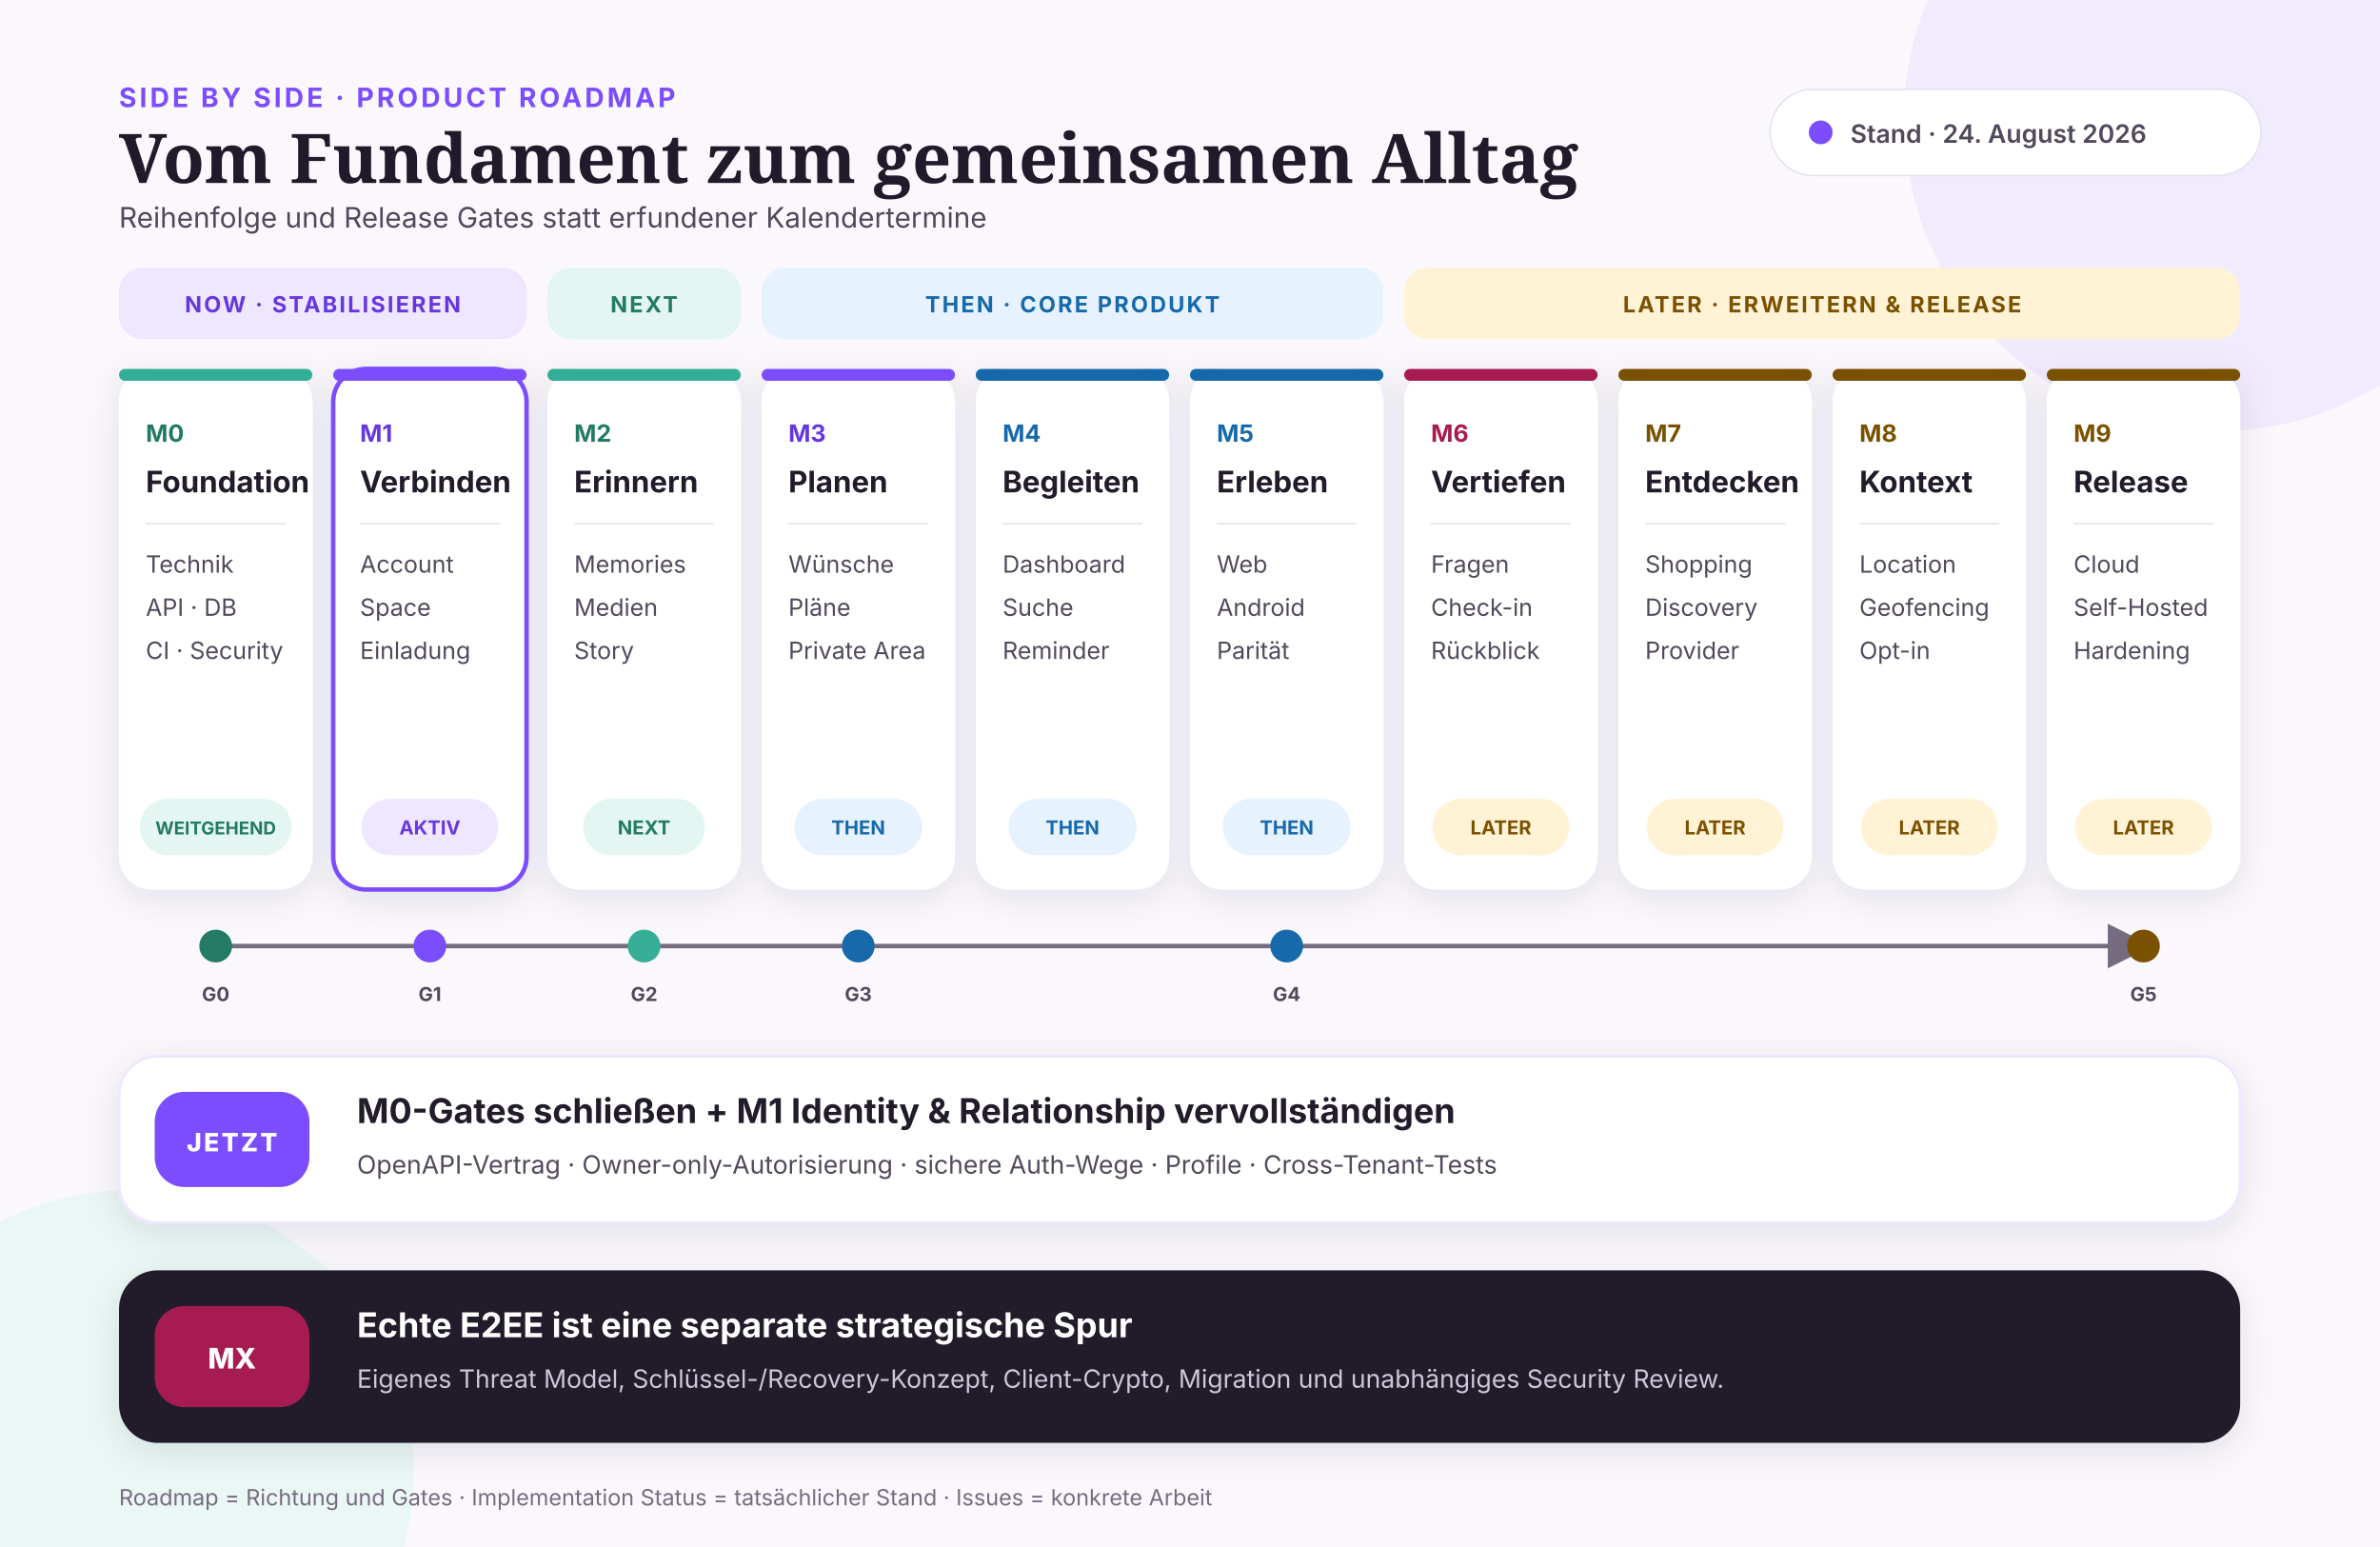
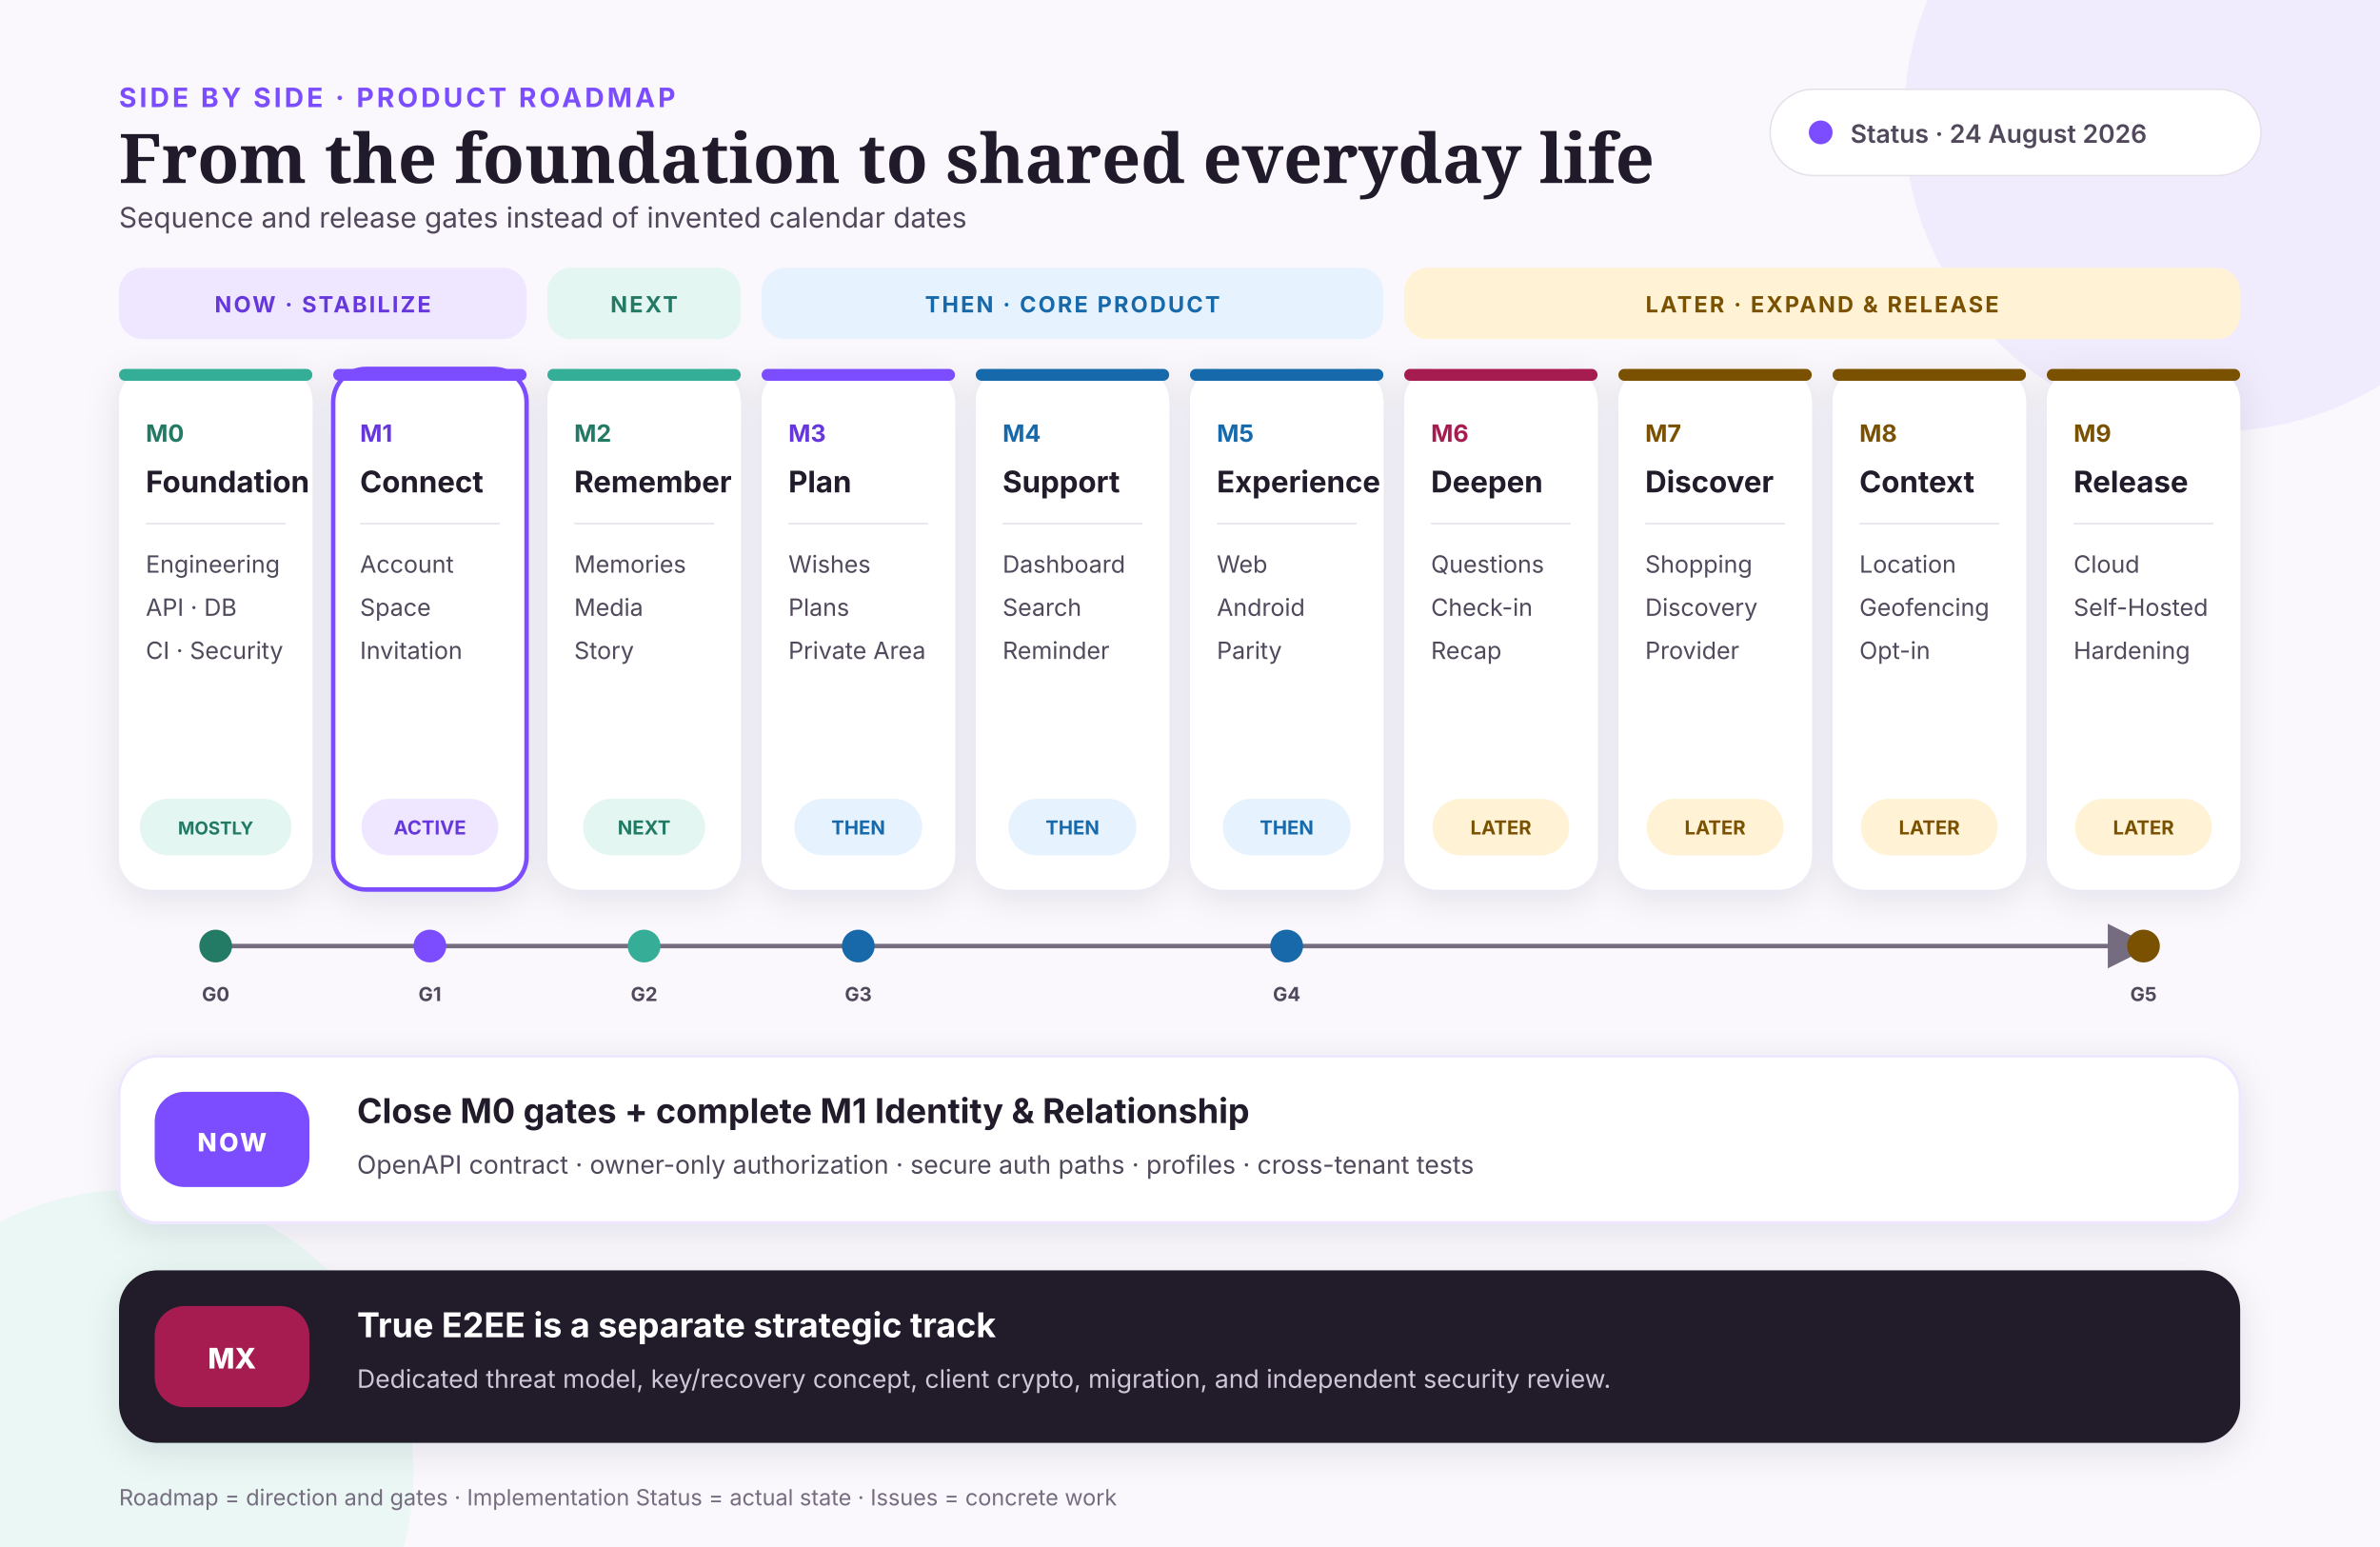
<svg xmlns="http://www.w3.org/2000/svg" width="1600" height="1040" viewBox="0 0 1600 1040" role="img" aria-labelledby="title desc">
  <defs>
    <filter id="shadow" x="-20%" y="-20%" width="140%" height="160%">
      <feDropShadow dx="0" dy="6" stdDeviation="12" flood-color="#211A2B" flood-opacity="0.10" />
    </filter>
    <marker id="arrow" markerWidth="10" markerHeight="10" refX="8" refY="5" orient="auto">
      <path d="M0,0 L10,5 L0,10 z" fill="#756C80" />
    </marker>
  </defs>
  <rect width="1600" height="1040" fill="#FAF8FC" />
  <circle cx="1490" cy="80" r="210" fill="#EEE7FF" opacity="0.75" />
  <circle cx="88" cy="990" r="190" fill="#E3F6F1" opacity="0.72" />
  <text x="80" y="72" fill="#7C4DFF" font-family="Inter, Arial, sans-serif" font-size="18" font-weight="700" letter-spacing="2">SIDE BY SIDE · PRODUCT ROADMAP</text>
-   <text x="80" y="123" fill="#211A2B" font-family="Fraunces, Georgia, serif" font-size="46" font-weight="600">Vom Fundament zum gemeinsamen Alltag</text>
-   <text x="80" y="153" fill="#51485C" font-family="Inter, Arial, sans-serif" font-size="19">Reihenfolge und Release Gates statt erfundener Kalendertermine</text>
+   <text x="80" y="123" fill="#211A2B" font-family="Fraunces, Georgia, serif" font-size="46" font-weight="600">From the foundation to shared everyday life</text>
+   <text x="80" y="153" fill="#51485C" font-family="Inter, Arial, sans-serif" font-size="19">Sequence and release gates instead of invented calendar dates</text>
  <rect x="1190" y="60" width="330" height="58" rx="29" fill="#FFFFFF" stroke="#E6E0EB" />
  <circle cx="1224" cy="89" r="8" fill="#7C4DFF" />
-   <text x="1244" y="96" fill="#51485C" font-family="Inter, Arial, sans-serif" font-size="17" font-weight="600">Stand · 24. August 2026</text>
+   <text x="1244" y="96" fill="#51485C" font-family="Inter, Arial, sans-serif" font-size="17" font-weight="600">Status · 24 August 2026</text>
  <g font-family="Inter, Arial, sans-serif" font-size="15" font-weight="700" letter-spacing="1.4">
    <rect x="80" y="180" width="274" height="48" rx="16" fill="#EEE7FF" />
-     <text x="217" y="210" fill="#6638DC" text-anchor="middle">NOW · STABILISIEREN</text>
+     <text x="217" y="210" fill="#6638DC" text-anchor="middle">NOW · STABILIZE</text>
    <rect x="368" y="180" width="130" height="48" rx="16" fill="#E3F6F1" />
    <text x="433" y="210" fill="#237A65" text-anchor="middle">NEXT</text>
    <rect x="512" y="180" width="418" height="48" rx="16" fill="#E7F2FF" />
-     <text x="721" y="210" fill="#1769AA" text-anchor="middle">THEN · CORE PRODUKT</text>
+     <text x="721" y="210" fill="#1769AA" text-anchor="middle">THEN · CORE PRODUCT</text>
    <rect x="944" y="180" width="562" height="48" rx="16" fill="#FFF2D5" />
-     <text x="1225" y="210" fill="#7A5100" text-anchor="middle">LATER · ERWEITERN &amp; RELEASE</text>
+     <text x="1225" y="210" fill="#7A5100" text-anchor="middle">LATER · EXPAND &amp; RELEASE</text>
  </g>
  <g filter="url(#shadow)" font-family="Inter, Arial, sans-serif">
    <g transform="translate(80 248)">
      <rect width="130" height="350" rx="22" fill="#FFFFFF" />
      <rect width="130" height="8" rx="4" fill="#36AE97" />
      <text x="18" y="49" fill="#237A65" font-size="16" font-weight="700">M0</text>
      <text x="18" y="83" fill="#211A2B" font-size="20" font-weight="700">Foundation</text>
      <line x1="18" y1="104" x2="112" y2="104" stroke="#E6E0EB" />
-       <text x="18" y="137" fill="#51485C" font-size="16">Technik</text>
+       <text x="18" y="137" fill="#51485C" font-size="16">Engineering</text>
      <text x="18" y="166" fill="#51485C" font-size="16">API · DB</text>
      <text x="18" y="195" fill="#51485C" font-size="16">CI · Security</text>
      <rect x="14" y="289" width="102" height="38" rx="19" fill="#E3F6F1" />
-       <text x="65" y="313" text-anchor="middle" fill="#237A65" font-size="12" font-weight="700">WEITGEHEND</text>
+       <text x="65" y="313" text-anchor="middle" fill="#237A65" font-size="12" font-weight="700">MOSTLY</text>
    </g>
    <g transform="translate(224 248)">
      <rect width="130" height="350" rx="22" fill="#FFFFFF" stroke="#7C4DFF" stroke-width="3" />
      <rect width="130" height="8" rx="4" fill="#7C4DFF" />
      <text x="18" y="49" fill="#6638DC" font-size="16" font-weight="700">M1</text>
-       <text x="18" y="83" fill="#211A2B" font-size="20" font-weight="700">Verbinden</text>
+       <text x="18" y="83" fill="#211A2B" font-size="20" font-weight="700">Connect</text>
      <line x1="18" y1="104" x2="112" y2="104" stroke="#E6E0EB" />
      <text x="18" y="137" fill="#51485C" font-size="16">Account</text>
      <text x="18" y="166" fill="#51485C" font-size="16">Space</text>
-       <text x="18" y="195" fill="#51485C" font-size="16">Einladung</text>
+       <text x="18" y="195" fill="#51485C" font-size="16">Invitation</text>
      <rect x="19" y="289" width="92" height="38" rx="19" fill="#EEE7FF" />
-       <text x="65" y="313" text-anchor="middle" fill="#6638DC" font-size="13" font-weight="700">AKTIV</text>
+       <text x="65" y="313" text-anchor="middle" fill="#6638DC" font-size="13" font-weight="700">ACTIVE</text>
    </g>
    <g transform="translate(368 248)">
      <rect width="130" height="350" rx="22" fill="#FFFFFF" />
      <rect width="130" height="8" rx="4" fill="#36AE97" />
      <text x="18" y="49" fill="#237A65" font-size="16" font-weight="700">M2</text>
-       <text x="18" y="83" fill="#211A2B" font-size="20" font-weight="700">Erinnern</text>
+       <text x="18" y="83" fill="#211A2B" font-size="20" font-weight="700">Remember</text>
      <line x1="18" y1="104" x2="112" y2="104" stroke="#E6E0EB" />
      <text x="18" y="137" fill="#51485C" font-size="16">Memories</text>
-       <text x="18" y="166" fill="#51485C" font-size="16">Medien</text>
+       <text x="18" y="166" fill="#51485C" font-size="16">Media</text>
      <text x="18" y="195" fill="#51485C" font-size="16">Story</text>
      <rect x="24" y="289" width="82" height="38" rx="19" fill="#E3F6F1" />
      <text x="65" y="313" text-anchor="middle" fill="#237A65" font-size="13" font-weight="700">NEXT</text>
    </g>
    <g transform="translate(512 248)">
      <rect width="130" height="350" rx="22" fill="#FFFFFF" />
      <rect width="130" height="8" rx="4" fill="#7C4DFF" />
      <text x="18" y="49" fill="#6638DC" font-size="16" font-weight="700">M3</text>
-       <text x="18" y="83" fill="#211A2B" font-size="20" font-weight="700">Planen</text>
+       <text x="18" y="83" fill="#211A2B" font-size="20" font-weight="700">Plan</text>
      <line x1="18" y1="104" x2="112" y2="104" stroke="#E6E0EB" />
-       <text x="18" y="137" fill="#51485C" font-size="16">Wünsche</text>
-       <text x="18" y="166" fill="#51485C" font-size="16">Pläne</text>
+       <text x="18" y="137" fill="#51485C" font-size="16">Wishes</text>
+       <text x="18" y="166" fill="#51485C" font-size="16">Plans</text>
      <text x="18" y="195" fill="#51485C" font-size="16">Private Area</text>
      <rect x="22" y="289" width="86" height="38" rx="19" fill="#E7F2FF" />
      <text x="65" y="313" text-anchor="middle" fill="#1769AA" font-size="13" font-weight="700">THEN</text>
    </g>
    <g transform="translate(656 248)">
      <rect width="130" height="350" rx="22" fill="#FFFFFF" />
      <rect width="130" height="8" rx="4" fill="#1769AA" />
      <text x="18" y="49" fill="#1769AA" font-size="16" font-weight="700">M4</text>
-       <text x="18" y="83" fill="#211A2B" font-size="20" font-weight="700">Begleiten</text>
+       <text x="18" y="83" fill="#211A2B" font-size="20" font-weight="700">Support</text>
      <line x1="18" y1="104" x2="112" y2="104" stroke="#E6E0EB" />
      <text x="18" y="137" fill="#51485C" font-size="16">Dashboard</text>
-       <text x="18" y="166" fill="#51485C" font-size="16">Suche</text>
+       <text x="18" y="166" fill="#51485C" font-size="16">Search</text>
      <text x="18" y="195" fill="#51485C" font-size="16">Reminder</text>
      <rect x="22" y="289" width="86" height="38" rx="19" fill="#E7F2FF" />
      <text x="65" y="313" text-anchor="middle" fill="#1769AA" font-size="13" font-weight="700">THEN</text>
    </g>
    <g transform="translate(800 248)">
      <rect width="130" height="350" rx="22" fill="#FFFFFF" />
      <rect width="130" height="8" rx="4" fill="#1769AA" />
      <text x="18" y="49" fill="#1769AA" font-size="16" font-weight="700">M5</text>
-       <text x="18" y="83" fill="#211A2B" font-size="20" font-weight="700">Erleben</text>
+       <text x="18" y="83" fill="#211A2B" font-size="20" font-weight="700">Experience</text>
      <line x1="18" y1="104" x2="112" y2="104" stroke="#E6E0EB" />
      <text x="18" y="137" fill="#51485C" font-size="16">Web</text>
      <text x="18" y="166" fill="#51485C" font-size="16">Android</text>
-       <text x="18" y="195" fill="#51485C" font-size="16">Parität</text>
+       <text x="18" y="195" fill="#51485C" font-size="16">Parity</text>
      <rect x="22" y="289" width="86" height="38" rx="19" fill="#E7F2FF" />
      <text x="65" y="313" text-anchor="middle" fill="#1769AA" font-size="13" font-weight="700">THEN</text>
    </g>
    <g transform="translate(944 248)">
      <rect width="130" height="350" rx="22" fill="#FFFFFF" />
      <rect width="130" height="8" rx="4" fill="#A61F51" />
      <text x="18" y="49" fill="#A61F51" font-size="16" font-weight="700">M6</text>
-       <text x="18" y="83" fill="#211A2B" font-size="20" font-weight="700">Vertiefen</text>
+       <text x="18" y="83" fill="#211A2B" font-size="20" font-weight="700">Deepen</text>
      <line x1="18" y1="104" x2="112" y2="104" stroke="#E6E0EB" />
-       <text x="18" y="137" fill="#51485C" font-size="16">Fragen</text>
+       <text x="18" y="137" fill="#51485C" font-size="16">Questions</text>
      <text x="18" y="166" fill="#51485C" font-size="16">Check-in</text>
-       <text x="18" y="195" fill="#51485C" font-size="16">Rückblick</text>
+       <text x="18" y="195" fill="#51485C" font-size="16">Recap</text>
      <rect x="19" y="289" width="92" height="38" rx="19" fill="#FFF2D5" />
      <text x="65" y="313" text-anchor="middle" fill="#7A5100" font-size="13" font-weight="700">LATER</text>
    </g>
    <g transform="translate(1088 248)">
      <rect width="130" height="350" rx="22" fill="#FFFFFF" />
      <rect width="130" height="8" rx="4" fill="#7A5100" />
      <text x="18" y="49" fill="#7A5100" font-size="16" font-weight="700">M7</text>
-       <text x="18" y="83" fill="#211A2B" font-size="20" font-weight="700">Entdecken</text>
+       <text x="18" y="83" fill="#211A2B" font-size="20" font-weight="700">Discover</text>
      <line x1="18" y1="104" x2="112" y2="104" stroke="#E6E0EB" />
      <text x="18" y="137" fill="#51485C" font-size="16">Shopping</text>
      <text x="18" y="166" fill="#51485C" font-size="16">Discovery</text>
      <text x="18" y="195" fill="#51485C" font-size="16">Provider</text>
      <rect x="19" y="289" width="92" height="38" rx="19" fill="#FFF2D5" />
      <text x="65" y="313" text-anchor="middle" fill="#7A5100" font-size="13" font-weight="700">LATER</text>
    </g>
    <g transform="translate(1232 248)">
      <rect width="130" height="350" rx="22" fill="#FFFFFF" />
      <rect width="130" height="8" rx="4" fill="#7A5100" />
      <text x="18" y="49" fill="#7A5100" font-size="16" font-weight="700">M8</text>
-       <text x="18" y="83" fill="#211A2B" font-size="20" font-weight="700">Kontext</text>
+       <text x="18" y="83" fill="#211A2B" font-size="20" font-weight="700">Context</text>
      <line x1="18" y1="104" x2="112" y2="104" stroke="#E6E0EB" />
      <text x="18" y="137" fill="#51485C" font-size="16">Location</text>
      <text x="18" y="166" fill="#51485C" font-size="16">Geofencing</text>
      <text x="18" y="195" fill="#51485C" font-size="16">Opt-in</text>
      <rect x="19" y="289" width="92" height="38" rx="19" fill="#FFF2D5" />
      <text x="65" y="313" text-anchor="middle" fill="#7A5100" font-size="13" font-weight="700">LATER</text>
    </g>
    <g transform="translate(1376 248)">
      <rect width="130" height="350" rx="22" fill="#FFFFFF" />
      <rect width="130" height="8" rx="4" fill="#7A5100" />
      <text x="18" y="49" fill="#7A5100" font-size="16" font-weight="700">M9</text>
      <text x="18" y="83" fill="#211A2B" font-size="20" font-weight="700">Release</text>
      <line x1="18" y1="104" x2="112" y2="104" stroke="#E6E0EB" />
      <text x="18" y="137" fill="#51485C" font-size="16">Cloud</text>
      <text x="18" y="166" fill="#51485C" font-size="16">Self-Hosted</text>
      <text x="18" y="195" fill="#51485C" font-size="16">Hardening</text>
      <rect x="19" y="289" width="92" height="38" rx="19" fill="#FFF2D5" />
      <text x="65" y="313" text-anchor="middle" fill="#7A5100" font-size="13" font-weight="700">LATER</text>
    </g>
  </g>
  <line x1="145" y1="636" x2="1441" y2="636" stroke="#756C80" stroke-width="3" marker-end="url(#arrow)" />
  <g font-family="Inter, Arial, sans-serif" font-size="13" font-weight="700" text-anchor="middle">
    <g>
      <circle cx="145" cy="636" r="11" fill="#237A65" />
      <text x="145" y="673" fill="#51485C">G0</text>
    </g>
    <g>
      <circle cx="289" cy="636" r="11" fill="#7C4DFF" />
      <text x="289" y="673" fill="#51485C">G1</text>
    </g>
    <g>
      <circle cx="433" cy="636" r="11" fill="#36AE97" />
      <text x="433" y="673" fill="#51485C">G2</text>
    </g>
    <g>
      <circle cx="577" cy="636" r="11" fill="#1769AA" />
      <text x="577" y="673" fill="#51485C">G3</text>
    </g>
    <g>
      <circle cx="865" cy="636" r="11" fill="#1769AA" />
      <text x="865" y="673" fill="#51485C">G4</text>
    </g>
    <g>
      <circle cx="1441" cy="636" r="11" fill="#7A5100" />
      <text x="1441" y="673" fill="#51485C">G5</text>
    </g>
  </g>
  <g filter="url(#shadow)">
    <rect x="80" y="710" width="1426" height="112" rx="26" fill="#FFFFFF" stroke="#EEE7FF" stroke-width="2" />
    <rect x="104" y="734" width="104" height="64" rx="20" fill="#7C4DFF" />
-     <text x="156" y="774" fill="#FFFFFF" text-anchor="middle" font-family="Inter, Arial, sans-serif" font-size="17" font-weight="800" letter-spacing="1.5">JETZT</text>
-     <text x="240" y="755" fill="#211A2B" font-family="Inter, Arial, sans-serif" font-size="23" font-weight="700">M0-Gates schließen + M1 Identity &amp; Relationship vervollständigen</text>
-     <text x="240" y="789" fill="#51485C" font-family="Inter, Arial, sans-serif" font-size="17">OpenAPI-Vertrag · Owner-only-Autorisierung · sichere Auth-Wege · Profile · Cross-Tenant-Tests</text>
+     <text x="156" y="774" fill="#FFFFFF" text-anchor="middle" font-family="Inter, Arial, sans-serif" font-size="17" font-weight="800" letter-spacing="1.5">NOW</text>
+     <text x="240" y="755" fill="#211A2B" font-family="Inter, Arial, sans-serif" font-size="23" font-weight="700">Close M0 gates + complete M1 Identity &amp; Relationship</text>
+     <text x="240" y="789" fill="#51485C" font-family="Inter, Arial, sans-serif" font-size="17">OpenAPI contract · owner-only authorization · secure auth paths · profiles · cross-tenant tests</text>
  </g>
  <g filter="url(#shadow)">
    <rect x="80" y="854" width="1426" height="116" rx="26" fill="#211A2B" />
    <rect x="104" y="878" width="104" height="68" rx="20" fill="#A61F51" />
    <text x="156" y="920" fill="#FFFFFF" text-anchor="middle" font-family="Inter, Arial, sans-serif" font-size="19" font-weight="800">MX</text>
-     <text x="240" y="899" fill="#FFFFFF" font-family="Inter, Arial, sans-serif" font-size="23" font-weight="700">Echte E2EE ist eine separate strategische Spur</text>
-     <text x="240" y="933" fill="#CFC7D7" font-family="Inter, Arial, sans-serif" font-size="17">Eigenes Threat Model, Schlüssel-/Recovery-Konzept, Client-Crypto, Migration und unabhängiges Security Review.</text>
+     <text x="240" y="899" fill="#FFFFFF" font-family="Inter, Arial, sans-serif" font-size="23" font-weight="700">True E2EE is a separate strategic track</text>
+     <text x="240" y="933" fill="#CFC7D7" font-family="Inter, Arial, sans-serif" font-size="17">Dedicated threat model, key/recovery concept, client crypto, migration, and independent security review.</text>
  </g>
-   <text x="80" y="1012" fill="#756C80" font-family="Inter, Arial, sans-serif" font-size="15">Roadmap = Richtung und Gates · Implementation Status = tatsächlicher Stand · Issues = konkrete Arbeit</text>
+   <text x="80" y="1012" fill="#756C80" font-family="Inter, Arial, sans-serif" font-size="15">Roadmap = direction and gates · Implementation Status = actual state · Issues = concrete work</text>
</svg>
